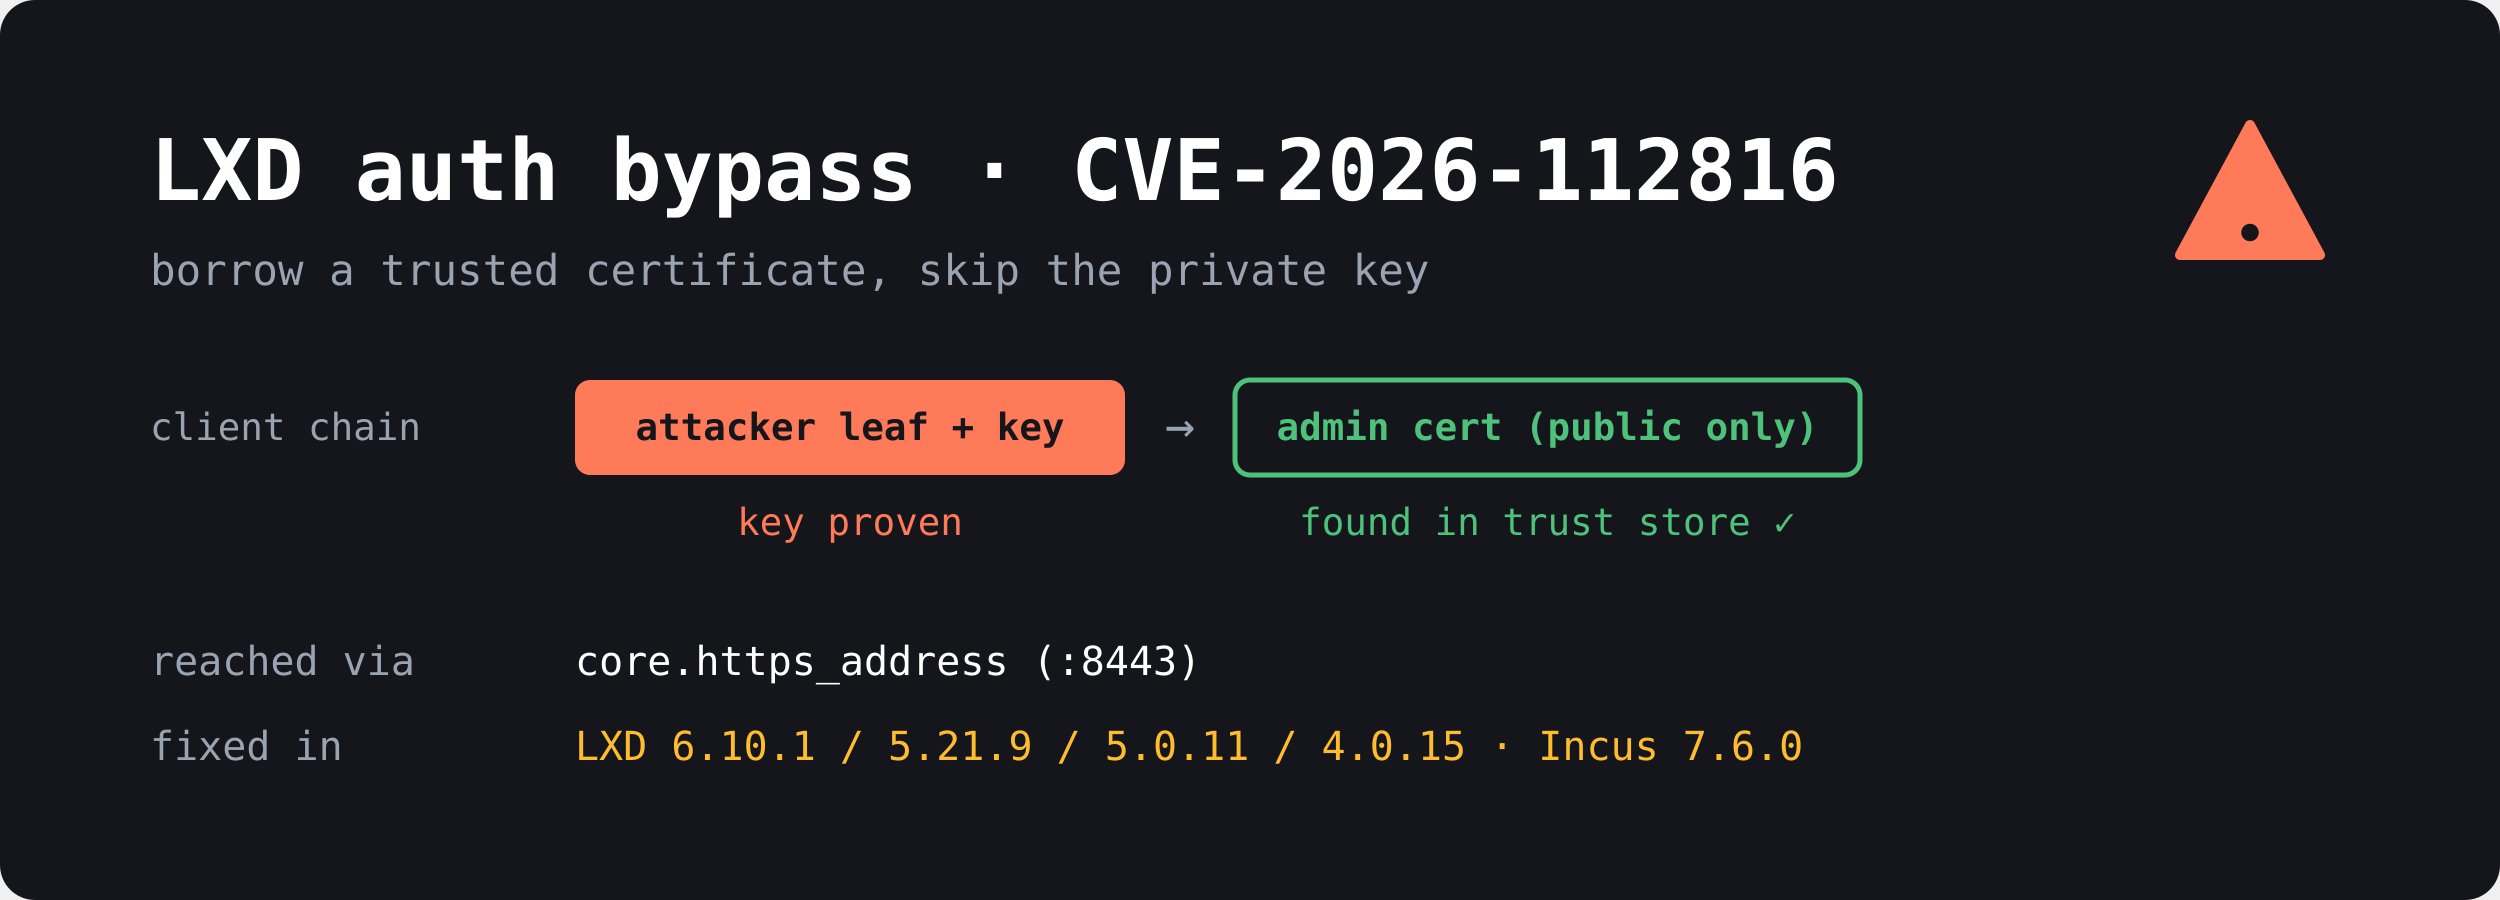
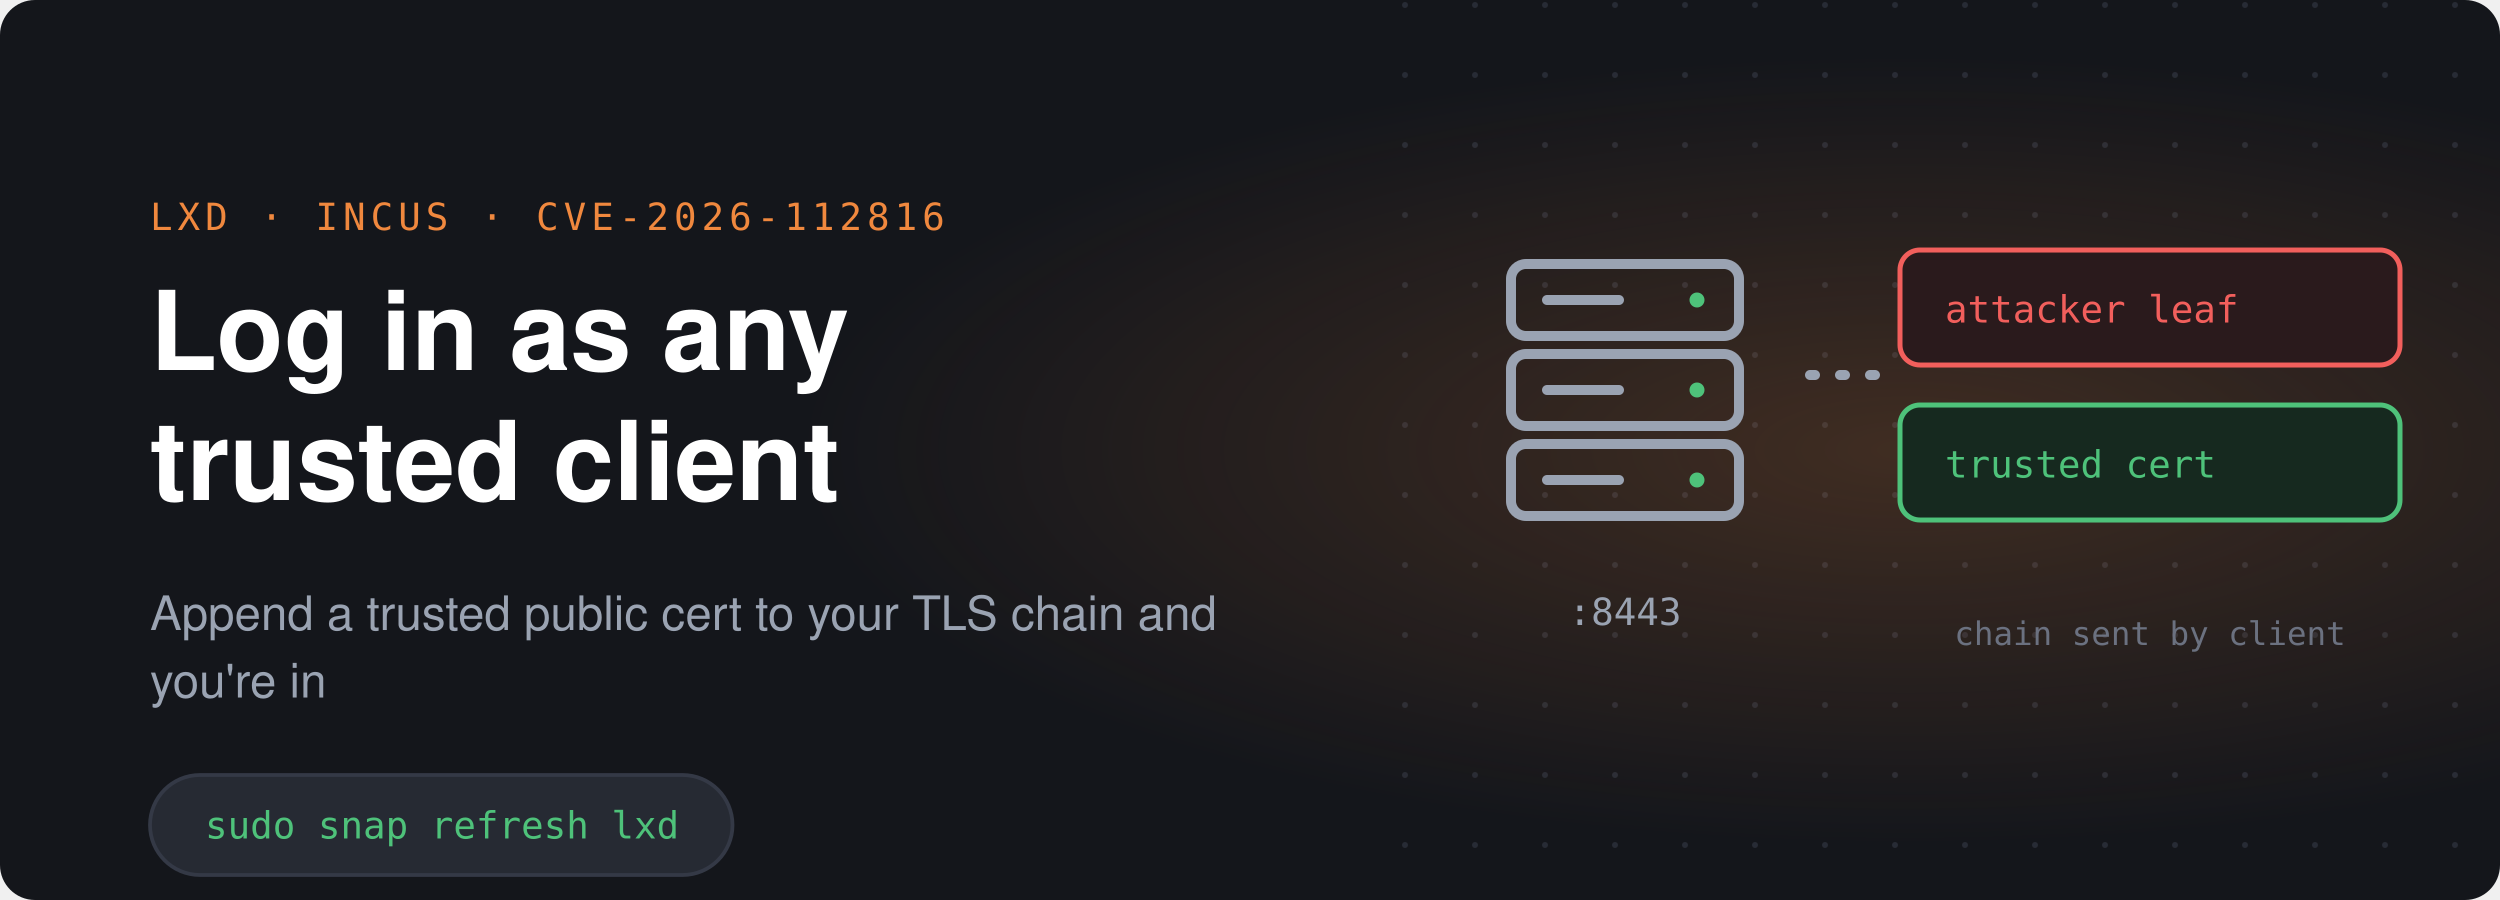
- <svg xmlns="http://www.w3.org/2000/svg" viewBox="0 0 1000 360" font-family="ui-monospace, SFMono-Regular, Menlo, Consolas, monospace">
+ <svg xmlns="http://www.w3.org/2000/svg" viewBox="0 0 1000 360" font-family="Atkinson Hyperlegible Next, -apple-system, Segoe UI, Helvetica, Arial, sans-serif">
+   <defs>
+     <radialGradient id="glow" cx="76%" cy="50%" r="44%">
+       <stop offset="0" stop-color="#f0883e" stop-opacity="0.2" />
+       <stop offset="1" stop-color="#f0883e" stop-opacity="0" />
+     </radialGradient>
+     <pattern id="grid" width="28" height="28" patternUnits="userSpaceOnUse">
+       <circle cx="2" cy="2" r="1.2" fill="#343946" />
+     </pattern>
+   </defs>
  <rect width="1000" height="360" rx="14" fill="#14161b" />
-   <text x="60" y="80" fill="#ffffff" font-size="34" font-weight="700">LXD auth bypass · CVE-2026-112816</text>
-   <text x="60" y="114" fill="#9aa3b2" font-size="17">borrow a trusted certificate, skip the private key</text>
-   <g font-size="15">
-     <text x="60" y="176" fill="#9aa3b2">client chain</text>
-     <rect x="230" y="152" width="220" height="38" rx="6" fill="#ff7a59" />
-     <text x="340" y="176" fill="#14161b" text-anchor="middle" font-weight="700">attacker leaf + key</text>
-     <text x="472" y="177" fill="#9aa3b2" text-anchor="middle" font-size="20">→</text>
-     <rect x="494" y="152" width="250" height="38" rx="6" fill="none" stroke="#4ec27a" stroke-width="2" />
-     <text x="619" y="176" fill="#4ec27a" text-anchor="middle" font-weight="700">admin cert (public only)</text>
-     <text x="340" y="214" fill="#ff7a59" text-anchor="middle">key proven</text>
-     <text x="619" y="214" fill="#4ec27a" text-anchor="middle">found in trust store ✓</text>
+   <rect x="540" y="0" width="460" height="360" fill="url(#grid)" opacity="0.6" />
+   <rect width="1000" height="360" rx="14" fill="url(#glow)" />
+   <text x="60" y="92" font-family="JetBrains Mono, ui-monospace, SFMono-Regular, Menlo, Consolas, monospace" font-size="15" fill="#f0883e" letter-spacing="2">LXD · INCUS · CVE-2026-112816</text>
+   <text x="60" y="148" font-family="Atkinson Hyperlegible Next, -apple-system, Segoe UI, Helvetica, Arial, sans-serif" font-size="44" fill="#ffffff" font-weight="700">Log in as any</text>
+   <text x="60" y="200" font-family="Atkinson Hyperlegible Next, -apple-system, Segoe UI, Helvetica, Arial, sans-serif" font-size="44" fill="#ffffff" font-weight="700">trusted client</text>
+   <text x="60" y="252" font-family="Atkinson Hyperlegible Next, -apple-system, Segoe UI, Helvetica, Arial, sans-serif" font-size="19" fill="#9aa3b2">Append a trusted public cert to your TLS chain and</text>
+   <text x="60" y="279" font-family="Atkinson Hyperlegible Next, -apple-system, Segoe UI, Helvetica, Arial, sans-serif" font-size="19" fill="#9aa3b2">you're in</text>
+   <rect x="60" y="310" width="233" height="40" rx="20.0" fill="#262a33" stroke="#343946" stroke-width="1.5" />
+   <text x="82" y="335.4" font-family="JetBrains Mono, ui-monospace, SFMono-Regular, Menlo, Consolas, monospace" font-size="15" fill="#4ec27a">sudo snap refresh lxd</text>
+   <g transform="translate(590 96) scale(1.2)" fill="none" stroke="#9aa3b2" stroke-width="3.33" stroke-linejoin="round" stroke-linecap="round">
+     <rect x="12" y="8" width="76" height="24" rx="5" />
+     <rect x="12" y="38" width="76" height="24" rx="5" />
+     <rect x="12" y="68" width="76" height="24" rx="5" />
+     <line x1="24" y1="20" x2="48" y2="20" />
+     <line x1="24" y1="50" x2="48" y2="50" />
+     <line x1="24" y1="80" x2="48" y2="80" />
+     <circle cx="74" cy="20" r="2.5" fill="#4ec27a" stroke="none" />
+     <circle cx="74" cy="50" r="2.5" fill="#4ec27a" stroke="none" />
+     <circle cx="74" cy="80" r="2.5" fill="#4ec27a" stroke="none" />
  </g>
-   <g font-size="16">
-     <text x="60" y="270" fill="#9aa3b2">reached via</text>
-     <text x="230" y="270" fill="#ffffff">core.https_address (:8443)</text>
-     <text x="60" y="304" fill="#9aa3b2">fixed in</text>
-     <text x="230" y="304" fill="#febc2e">LXD 6.10.1 / 5.21.9 / 5.0.11 / 4.0.15 · Incus 7.6.0</text>
-   </g>
-   <g transform="translate(870 46)">
-     <path d="M30 4 L58 56 H2 Z" fill="#ff7a59" stroke="#ff7a59" stroke-width="4" stroke-linejoin="round" />
-     <circle cx="30" cy="47" r="3.5" fill="#14161b" />
-   </g>
+   <text x="650" y="250" font-family="JetBrains Mono, ui-monospace, SFMono-Regular, Menlo, Consolas, monospace" font-size="15" fill="#9aa3b2" text-anchor="middle">:8443</text>
+   <rect x="760" y="100" width="200" height="46" rx="8" fill="#2a1a1c" stroke="#f25f5c" stroke-width="2" />
+   <text x="778" y="129" font-family="JetBrains Mono, ui-monospace, SFMono-Regular, Menlo, Consolas, monospace" font-size="15" fill="#f25f5c">attacker leaf</text>
+   <rect x="760" y="162" width="200" height="46" rx="8" fill="#16291f" stroke="#4ec27a" stroke-width="2" />
+   <text x="778" y="191" font-family="JetBrains Mono, ui-monospace, SFMono-Regular, Menlo, Consolas, monospace" font-size="15" fill="#4ec27a">trusted cert</text>
+   <path d="M724 150 L752 150" stroke="#9aa3b2" stroke-width="4" stroke-dasharray="2 10" stroke-linecap="round" fill="none" />
+   <text x="860" y="258" font-family="JetBrains Mono, ui-monospace, SFMono-Regular, Menlo, Consolas, monospace" font-size="13" fill="#6b7180" text-anchor="middle">chain sent by client</text>
</svg>
